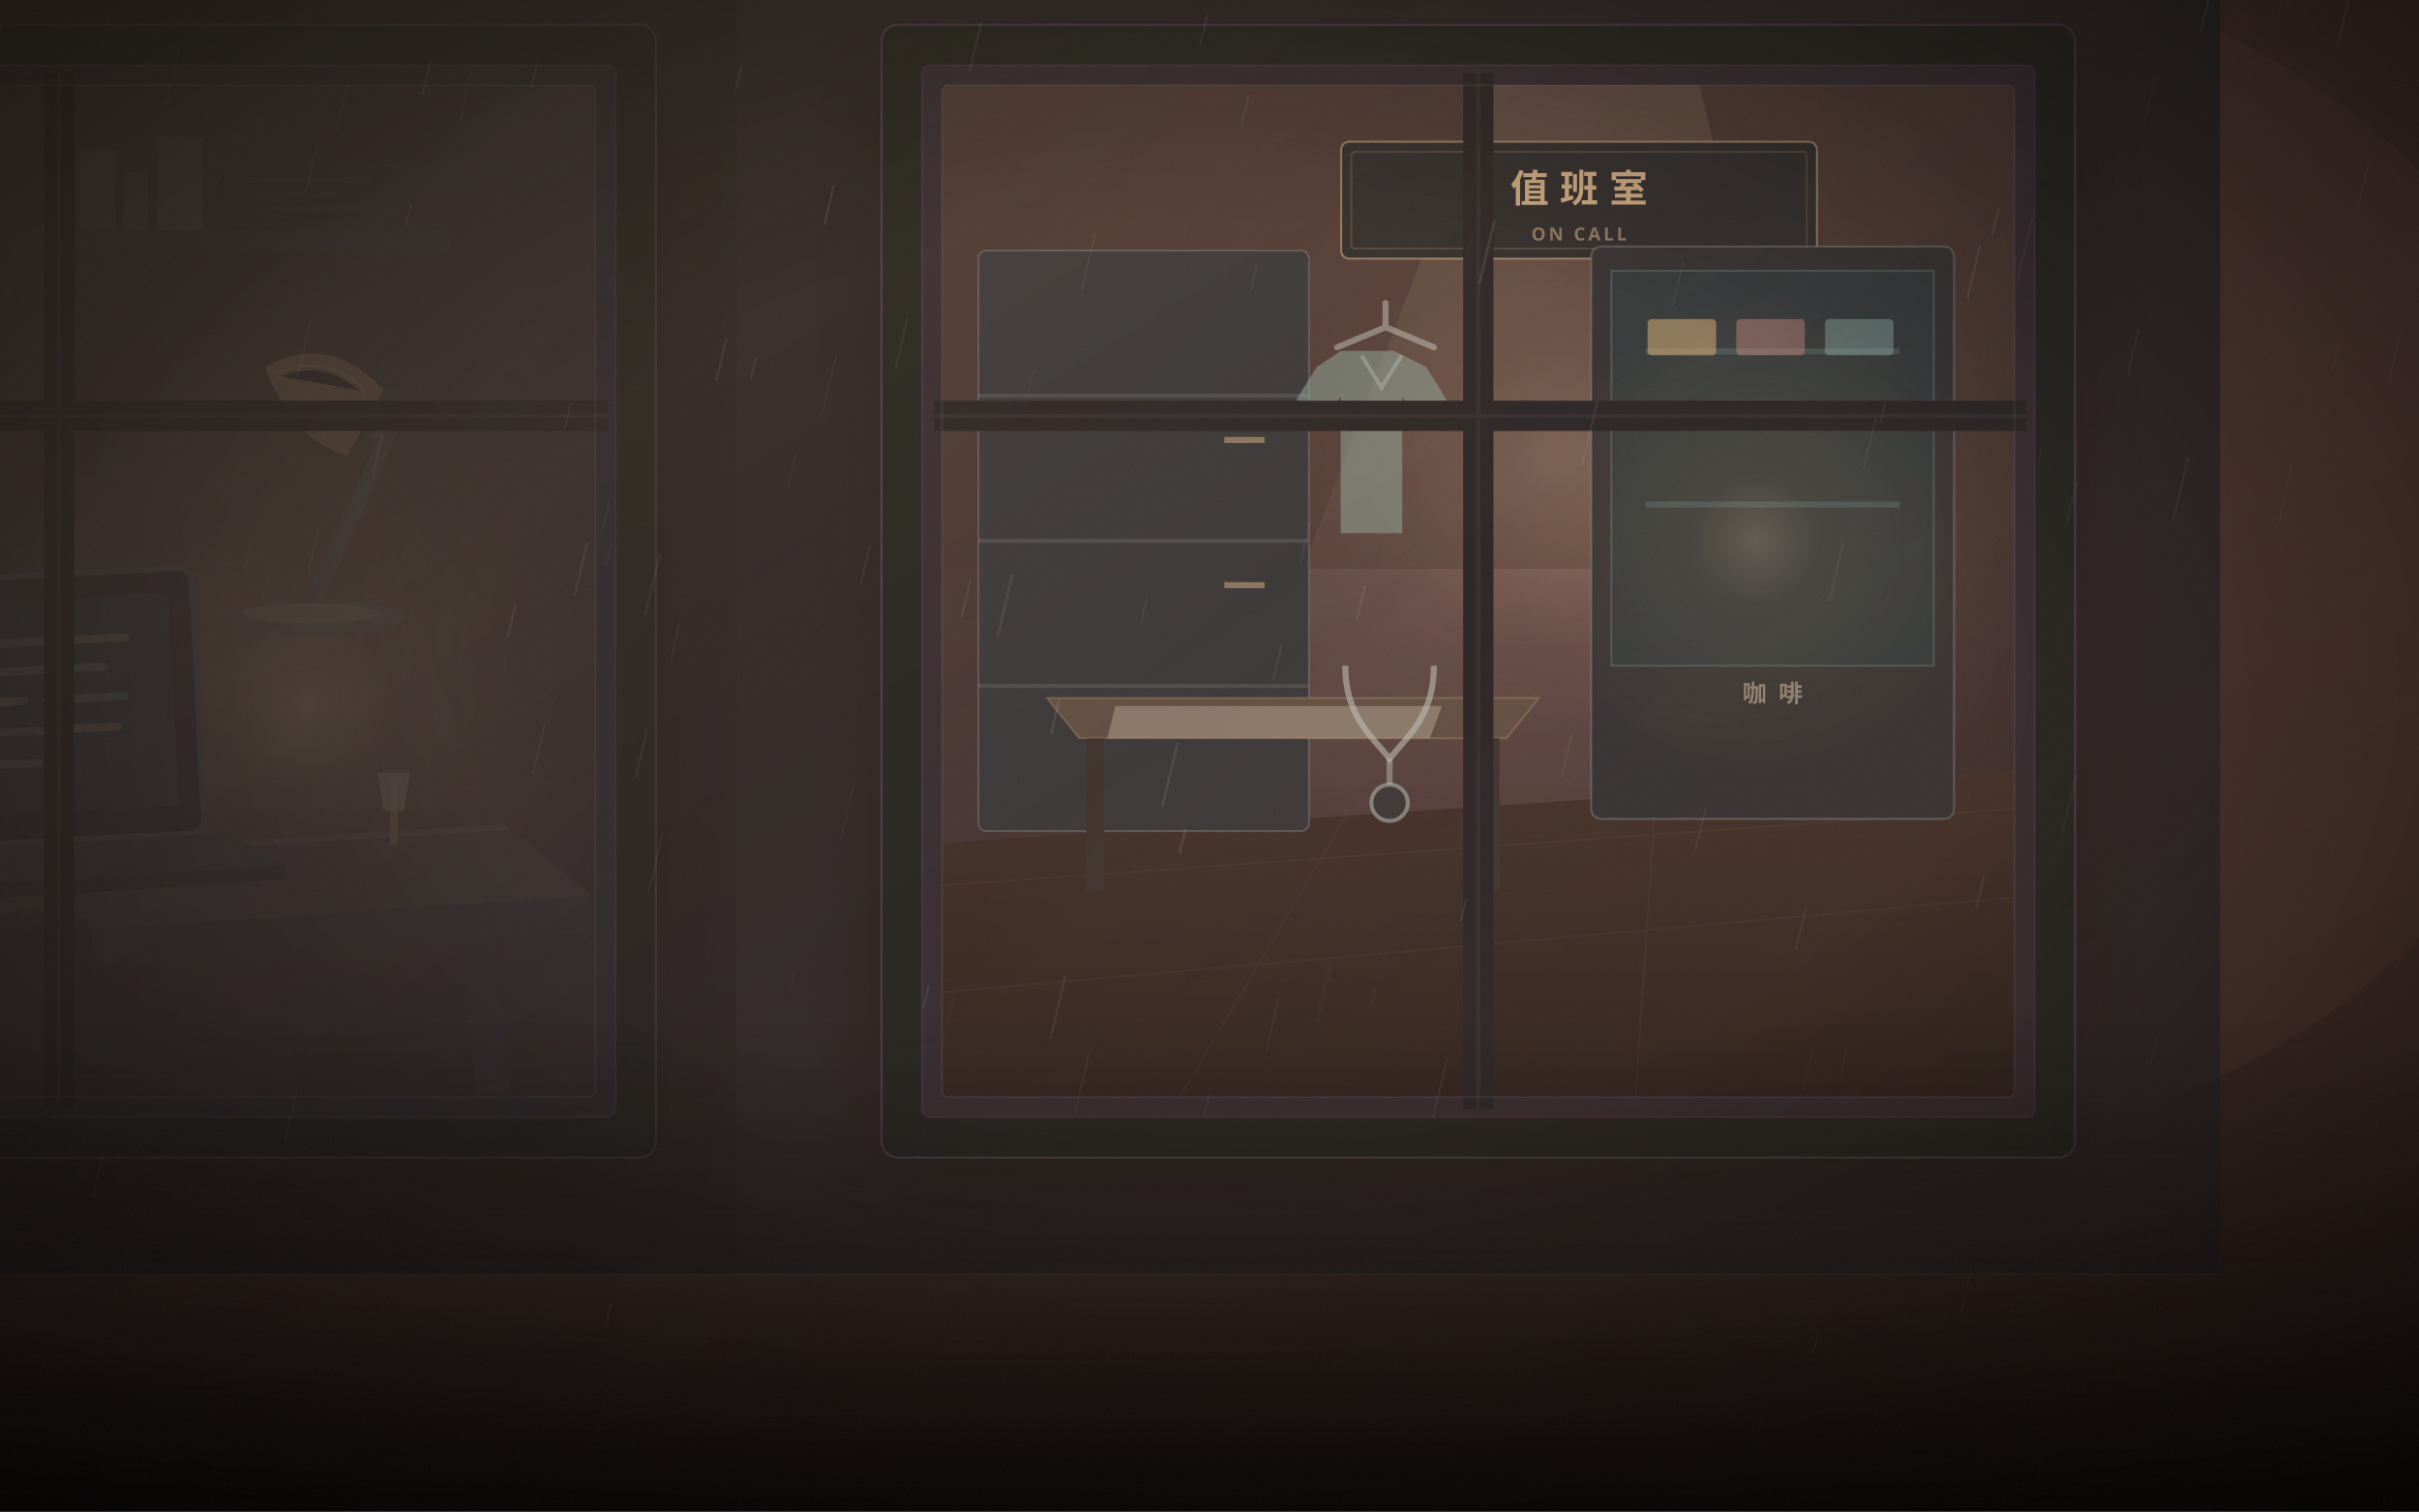
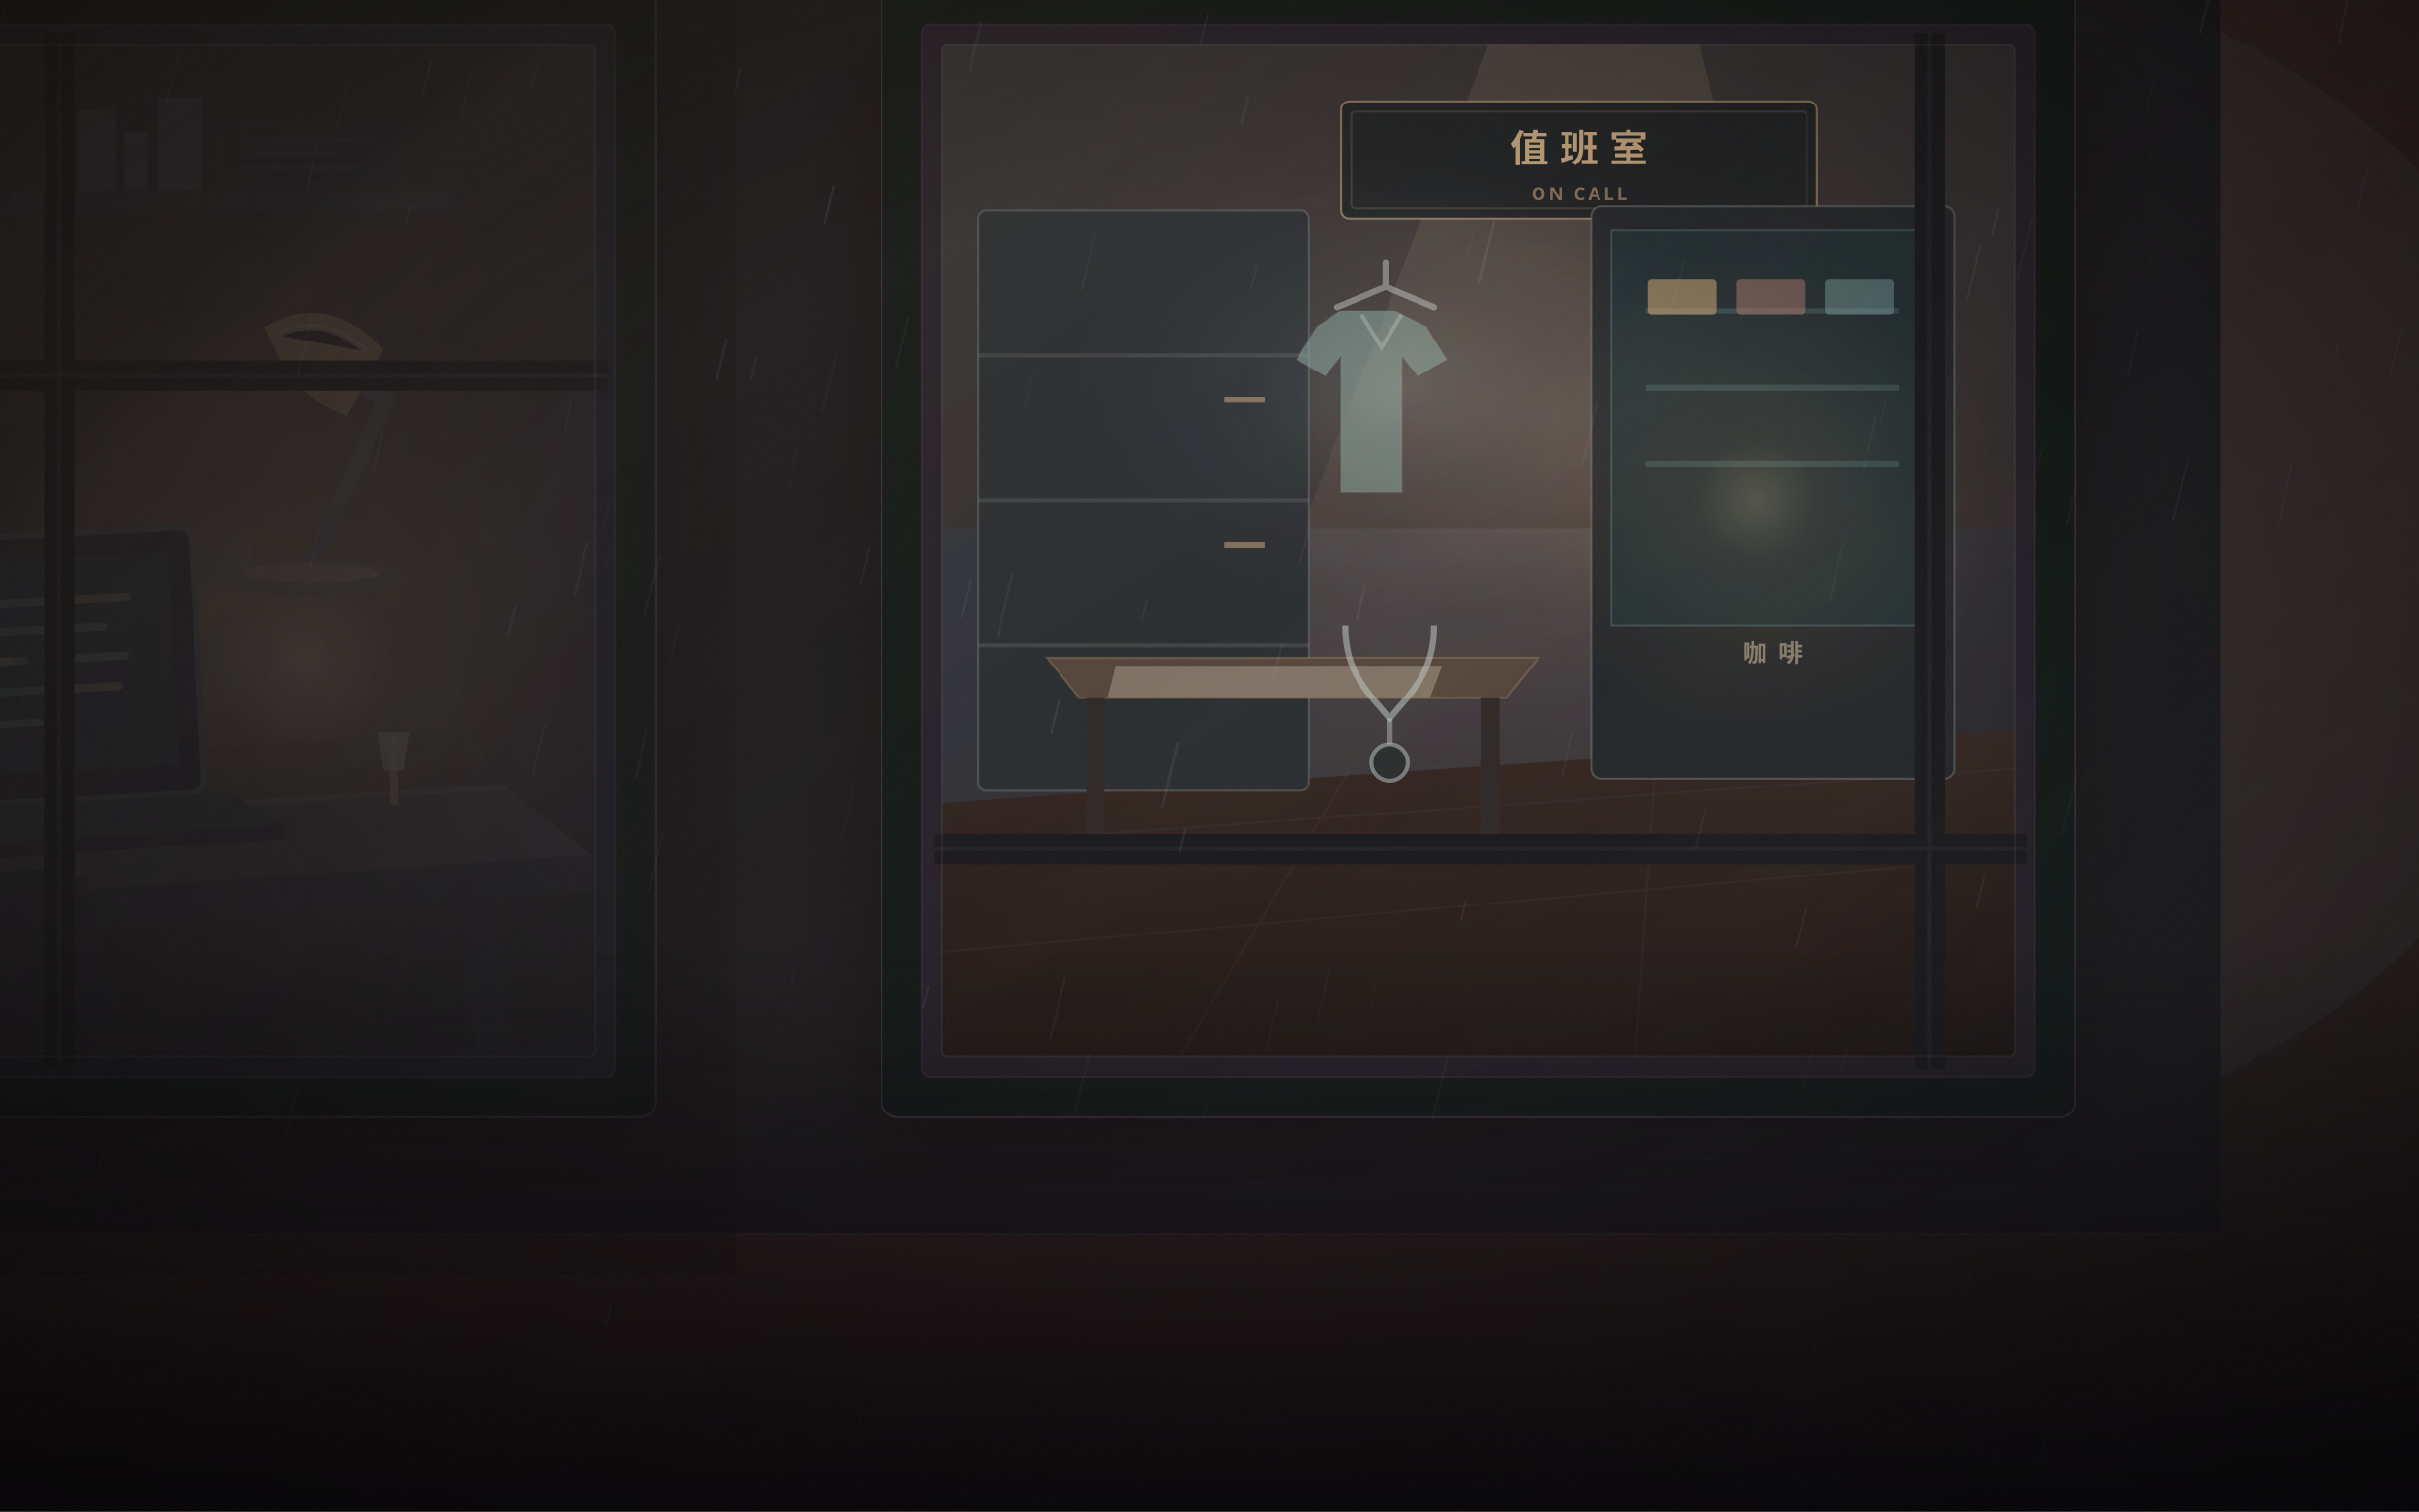
<svg xmlns="http://www.w3.org/2000/svg" viewBox="0 0 1440 900" preserveAspectRatio="xMidYMid slice" role="img" aria-labelledby="title desc">
  <style>
  .rain-drift { animation: rain-drift 11s ease-in-out infinite; }
  .mote { animation-name: mote-rise; animation-duration: 12s; animation-timing-function: ease-in-out; animation-iteration-count: infinite; opacity: 0; }
  .glow-drift { animation: glow-drift 14s ease-in-out infinite; }
  .sway { animation: sway 11s ease-in-out infinite; transform-box: fill-box; transform-origin: 50% 50%; }
  .drift { animation: drift 15s ease-in-out infinite; transform-box: fill-box; transform-origin: 50% 50%; }
  .spin { animation: spin 34s linear infinite; transform-box: fill-box; transform-origin: 50% 100%; }
  .pulse { animation: pulse 2.4s ease-in-out infinite; transform-box: fill-box; transform-origin: 50% 100%; }
  .ring { animation: ring 6.4s ease-out infinite; transform-box: fill-box; transform-origin: 50% 50%; }
  .rise { animation: rise 7s ease-in-out infinite; }
  .flow { animation: flow 7s linear infinite; }
  .blink { animation: blink 1.3s steps(2, start) infinite; }
  .signal-flow { animation: signal-flow 6s linear infinite; }
  @keyframes rain-drift { 0%, 100% { transform: translate(0px, 0px); } 50% { transform: translate(-14px, 24px); } }
  @keyframes mote-rise { 0% { opacity: 0; transform: translate(0px, 0px); } 16% { opacity: .5; } 62% { opacity: .26; } 100% { opacity: 0; transform: translate(-10px, -54px); } }
  @keyframes glow-drift { 0%, 100% { transform: translate(0px, 0px); } 50% { transform: translate(7px, -6px); } }
  @keyframes sway { 0%, 100% { transform: rotate(-1.4deg) translateY(0px); } 50% { transform: rotate(1.4deg) translateY(-4px); } }
  @keyframes drift { 0%, 100% { transform: translate(0px, 0px); } 50% { transform: translate(6px, -8px); } }
  @keyframes spin { to { transform: rotate(360deg); } }
  @keyframes pulse { 0%, 100% { transform: scaleY(.32); } 50% { transform: scaleY(1); } }
-   @keyframes ring { 0% { transform: scale(.5); opacity: .55; } 68% { opacity: .14; } 100% { transform: scale(2.4); opacity: 0; } }
+   @keyframes ring { 0% { transform: scale(.5); opacity: .4; } 68% { opacity: .1; } 100% { transform: scale(2.4); opacity: 0; } }
  @keyframes rise { 0% { opacity: 0; transform: translateY(6px); } 35% { opacity: .55; } 100% { opacity: 0; transform: translateY(-16px); } }
  @keyframes flow { to { stroke-dashoffset: -120; } }
  @keyframes blink { 0%, 49% { opacity: 1; } 50%, 100% { opacity: 0; } }
  @keyframes signal-flow { to { stroke-dashoffset: -96; } }
  @media (prefers-reduced-motion: reduce) { .anim { animation: none !important; } }
</style>
  <defs>
    <linearGradient id="night" x1="0" y1="0" x2="1" y2="1">
      <stop stop-color="#120d0c" />
      <stop offset=".46" stop-color="#2b1c1c" />
      <stop offset="1" stop-color="#160f0e" />
    </linearGradient>
    <linearGradient id="dawn" x1="0" y1="0" x2="0" y2="1">
      <stop stop-color="#e2a276" stop-opacity=".36" />
      <stop offset=".48" stop-color="#8b5e5e" stop-opacity=".15" />
      <stop offset="1" stop-color="#17110f" stop-opacity="0" />
    </linearGradient>
    <linearGradient id="warmWash" x1="0" y1="0" x2="1" y2="1">
-       <stop stop-color="#efb77d" stop-opacity=".2" />
-       <stop offset=".5" stop-color="#dca18c" stop-opacity=".13" />
-       <stop offset="1" stop-color="#c98370" stop-opacity=".18" />
+       <stop stop-color="#dca066" stop-opacity=".11" />
+       <stop offset=".55" stop-color="#887480" stop-opacity=".045" />
+       <stop offset="1" stop-color="#7495af" stop-opacity=".12" />
    </linearGradient>
    <linearGradient id="leftRoom" x1="0" y1="0" x2=".85" y2="1">
      <stop stop-color="#3b2c24" />
      <stop offset=".55" stop-color="#2a211d" />
      <stop offset="1" stop-color="#15100e" />
    </linearGradient>
    <linearGradient id="rightRoom" x1=".2" y1="0" x2=".8" y2="1">
-       <stop stop-color="#3b292c" />
-       <stop offset=".58" stop-color="#2b2025" />
-       <stop offset="1" stop-color="#171114" />
+       <stop stop-color="#273847" />
+       <stop offset=".58" stop-color="#222d38" />
+       <stop offset="1" stop-color="#151821" />
    </linearGradient>
    <linearGradient id="floor" x1="0" y1="0" x2="0" y2="1">
      <stop stop-color="#261c18" />
      <stop offset="1" stop-color="#0e0b0a" />
    </linearGradient>
    <linearGradient id="glass" x1="0" y1="0" x2="1" y2="1">
      <stop stop-color="#d5b497" stop-opacity=".13" />
      <stop offset=".42" stop-color="#62483f" stop-opacity=".05" />
      <stop offset=".48" stop-color="#f4d7b6" stop-opacity=".13" />
      <stop offset="1" stop-color="#211512" stop-opacity=".03" />
    </linearGradient>
    <linearGradient id="spotlight" x1="0" y1="0" x2="0" y2="1">
      <stop stop-color="#ffe0b6" stop-opacity=".27" />
      <stop offset="1" stop-color="#d9a18b" stop-opacity="0" />
    </linearGradient>
+     <linearGradient id="musicSpot" x1="0" y1="0" x2="0" y2="1">
+       <stop stop-color="#c1d7e2" stop-opacity=".3" />
+       <stop offset="1" stop-color="#7697b9" stop-opacity="0" />
+     </linearGradient>
    <linearGradient id="bottomShade" x1="0" y1="0" x2="0" y2="1">
-       <stop stop-color="#100b09" stop-opacity="0" />
-       <stop offset=".56" stop-color="#100b09" stop-opacity=".46" />
-       <stop offset="1" stop-color="#0b0807" stop-opacity=".94" />
+       <stop stop-color="#100b10" stop-opacity="0" />
+       <stop offset=".48" stop-color="#100b10" stop-opacity=".47" />
+       <stop offset="1" stop-color="#0a080d" stop-opacity=".91" />
    </linearGradient>
    <radialGradient id="lampGlow">
      <stop stop-color="#ffe0a8" stop-opacity=".78" />
      <stop offset=".26" stop-color="#f4bd78" stop-opacity=".3" />
      <stop offset="1" stop-color="#e6a053" stop-opacity="0" />
    </radialGradient>
    <radialGradient id="stageGlow">
      <stop stop-color="#ffd8bd" stop-opacity=".48" />
      <stop offset=".35" stop-color="#dda088" stop-opacity=".18" />
      <stop offset="1" stop-color="#aa6e63" stop-opacity="0" />
    </radialGradient>
-     <radialGradient id="vignette" cx=".5" cy=".45" r=".72">
-       <stop offset=".42" stop-color="#000" stop-opacity="0" />
-       <stop offset="1" stop-color="#000" stop-opacity=".66" />
+     <radialGradient id="musicGlow">
+       <stop stop-color="#abd5e9" stop-opacity=".53" />
+       <stop offset=".4" stop-color="#7da7c5" stop-opacity=".24" />
+       <stop offset="1" stop-color="#617c9d" stop-opacity="0" />
+     </radialGradient>
+     <radialGradient id="careerFocus">
+       <stop stop-color="#d5e3df" stop-opacity=".27" />
+       <stop offset=".44" stop-color="#a2c3cb" stop-opacity=".095" />
+       <stop offset="1" stop-color="#8aa4b8" stop-opacity="0" />
+     </radialGradient>
+     <radialGradient id="vignette" cx=".5" cy=".43" r=".73">
+       <stop offset=".39" stop-color="#000" stop-opacity="0" />
+       <stop offset="1" stop-color="#000" stop-opacity=".63" />
    </radialGradient>
    <filter id="blur8" x="-50%" y="-50%" width="200%" height="200%">
      <feGaussianBlur stdDeviation="8" />
    </filter>
    <filter id="blur24" x="-50%" y="-50%" width="200%" height="200%">
      <feGaussianBlur stdDeviation="24" />
    </filter>
    <filter id="shadow" x="-30%" y="-30%" width="160%" height="160%">
      <feDropShadow dx="0" dy="16" stdDeviation="22" flood-color="#000" flood-opacity=".55" />
    </filter>
    <filter id="grain">
      <feTurbulence type="fractalNoise" baseFrequency=".72" numOctaves="3" seed="27" stitchTiles="stitch" />
      <feColorMatrix type="saturate" values="0" />
      <feComponentTransfer>
        <feFuncA type="table" tableValues="0 .075" />
      </feComponentTransfer>
    </filter>
    <clipPath id="leftClip">
      <rect x="102" y="164" width="532" height="502" rx="3" />
    </clipPath>
    <clipPath id="rightClip">
      <rect x="806" y="164" width="532" height="502" rx="3" />
    </clipPath>
  </defs>
  <rect width="1440" height="900" fill="url(#night)" />
-   <ellipse cx="360" cy="340" rx="460" ry="370" fill="#b47b58" opacity=".09" />
-   <ellipse cx="1100" cy="330" rx="440" ry="360" fill="#a86c6c" opacity=".1" />
-   <g transform="translate(0 -60) translate(-406.4 -86.0) scale(1.2)">
+   <ellipse cx="360" cy="340" rx="460" ry="370" fill="#b47b58" opacity=".12" />
+   <ellipse cx="1100" cy="330" rx="440" ry="360" fill="#688eac" opacity=".1" />
+   <g transform="translate(0 -84) translate(-406.4 -86.0) scale(1.2)">
    <path d="M0 112H1440V754H0Z" fill="#080d15" opacity=".9" />
    <path d="M0 112H1440M0 754H1440" stroke="#6d8296" stroke-opacity=".14" />
    <g filter="url(#shadow)">
      <rect x="72" y="134" width="592" height="562" rx="8" fill="#05090f" stroke="#344250" stroke-opacity=".55" />
      <rect x="92" y="154" width="552" height="522" rx="4" fill="#111923" stroke="#637484" stroke-opacity=".18" />
      <rect x="776" y="134" width="592" height="562" rx="8" fill="#05090f" stroke="#454057" stroke-opacity=".58" />
      <rect x="796" y="154" width="552" height="522" rx="4" fill="#171522" stroke="#756887" stroke-opacity=".18" />
    </g>
    <g opacity="0.26">
      <g clip-path="url(#leftClip)">
        <rect x="102" y="164" width="532" height="502" fill="url(#leftRoom)" />
-         <ellipse cx="444" cy="440" rx="250" ry="240" fill="url(#lampGlow)" opacity=".26" />
+         <ellipse cx="444" cy="440" rx="250" ry="240" fill="url(#lampGlow)" opacity=".38" />
        <path d="M102 540L634 498V666H102Z" fill="url(#floor)" />
        <path d="M102 550L634 508M102 603L634 552M210 666L328 520M420 666L448 514" stroke="#80909a" stroke-opacity=".06" />
        <rect x="126" y="192" width="188" height="266" rx="3" fill="#080e16" stroke="#4b5d6b" stroke-opacity=".5" />
        <rect x="132" y="198" width="176" height="254" fill="#0d1a28" />
        <ellipse cx="202" cy="258" rx="142" ry="124" fill="#345574" opacity=".14" />
        <path d="M120 410V332H151V366H178V294H211V350H242V270H270V324H310V462H120Z" fill="#080f19" />
        <path d="M151 350H158V360H151ZM188 318H195V329H188ZM249 294H256V305H249ZM277 346H284V357H277ZM188 374H195V385H188ZM249 338H256V349H249Z" fill="#d5b878" opacity=".48" />
        <rect x="132" y="198" width="176" height="254" fill="url(#glass)" />
        <path d="M220 198V452M132 326H308" stroke="#334652" stroke-width="8" />
        <path d="M220 198V452M132 326H308" stroke="#8295a1" stroke-opacity=".12" stroke-width="2" />
        <rect x="344" y="236" width="218" height="10" rx="2" fill="#29343e" />
        <path d="M360 202H374V236H360ZM378 196H396V236H378ZM400 207H412V236H400ZM417 190H439V236H417Z" fill="#58606a" />
        <rect x="446" y="204" width="92" height="28" rx="2" fill="#1a252f" stroke="#83919a" stroke-opacity=".15" />
        <path d="M458 211H522M458 218H506M458 225H516" stroke="#8b9ba3" stroke-opacity=".22" stroke-width="3" />
        <g class="anim glow-drift">
          <ellipse cx="490" cy="470" rx="176" ry="172" fill="url(#lampGlow)" />
        </g>
        <path d="M493 423L530 340M530 340L500 318" stroke="#5b5e60" stroke-width="8" stroke-linecap="round" />
        <path d="M470 304Q501 286 529 315L511 348Q484 340 470 304Z" fill="#c59b63" />
        <path d="M476 308Q499 297 520 316" stroke="#ffe0a4" stroke-opacity=".65" stroke-width="3" />
        <ellipse cx="493" cy="428" rx="46" ry="9" fill="#6c6558" />
        <ellipse cx="493" cy="426" rx="34" ry="5" fill="#d3b785" opacity=".55" />
        <path d="M481 348L405 523H581L514 348Z" fill="#f2bd78" opacity=".065" />
        <path d="M138 560L590 532L632 566L110 602Z" fill="#463e35" />
        <path d="M110 602L632 566V584L110 622Z" fill="#24252a" />
        <path d="M154 614L150 666M574 586L584 666" stroke="#1a1d23" stroke-width="17" />
        <path d="M138 560L590 532" stroke="#b49670" stroke-opacity=".35" stroke-width="3" />
        <rect x="247" y="408" width="190" height="132" rx="7" fill="#080d12" stroke="#4c5b64" stroke-width="3" transform="rotate(-3 342 474)" />
        <rect x="259" y="420" width="166" height="106" rx="2" fill="#102633" transform="rotate(-3 342 474)" />
        <g transform="rotate(-3 342 474)" stroke-linecap="round">
          <path d="M276 441H323M334 441H368M276 455H305M315 455H391M290 470H351M362 470H401M290 485H325M335 485H377M276 501H312M325 501H357" stroke="#75b6b6" stroke-opacity=".65" stroke-width="4" />
          <path d="M374 441H403M320 470H344M367 485H397" stroke="#d1aa72" stroke-opacity=".7" stroke-width="4" />
        </g>
        <path d="M222 548L452 535L480 551L206 568Z" fill="#293138" />
        <path d="M206 568L480 551V558L208 576Z" fill="#12181d" />
        <rect x="158" y="526" width="66" height="12" rx="2" fill="#5f5142" transform="rotate(-3 191 532)" />
        <rect x="164" y="511" width="58" height="13" rx="2" fill="#344b56" transform="rotate(-3 193 518)" />
        <path d="M534 506V541" stroke="#b28a55" stroke-width="4" />
        <path d="M526 505H542L539 524H529Z" fill="#d2c2a1" opacity=".75" />
        <path d="M322 582Q350 566 382 578L398 650H306Z" fill="#11171e" opacity=".88" />
      </g>
    </g>
    <g opacity="1.12">
      <g clip-path="url(#rightClip)">
        <rect x="806" y="164" width="532" height="502" fill="url(#rightRoom)" />
        <rect x="806" y="164" width="532" height="502" fill="#1b1a20" opacity="0.34" />
        <g class="anim glow-drift">
-           <ellipse cx="1110" cy="348" rx="290" ry="268" fill="url(#stageGlow)" opacity="0.78" />
+           <ellipse cx="1110" cy="348" rx="290" ry="268" fill="url(#stageGlow)" opacity="0.46" />
        </g>
        <path d="M1080 156H1180L1300 666H884Z" fill="url(#spotlight)" opacity=".7" />
        <path d="M806 540L1338 504V666H806Z" fill="url(#floor)" />
        <path fill="none" d="M806 561L1338 523M806 614L1338 567M924 666L1008 524M1150 666L1160 516" stroke="#a392b1" stroke-opacity=".055" />
        <rect x="806" y="164" width="532" height="240" fill="#2a211a" opacity=".36" />
        <g transform="translate(1004 192)">
          <rect width="236" height="58" rx="4" fill="#0d161c" stroke="#e0bc8d" stroke-opacity=".55" />
          <rect x="5" y="5" width="226" height="48" rx="2" fill="none" stroke="#e0bc8d" stroke-opacity=".18" />
          <text x="118" y="30" font-family="'PingFang SC','Hiragino Sans GB','Microsoft YaHei',sans-serif" font-size="19" font-weight="600" fill="#e0bc8d" fill-opacity="0.92" text-anchor="middle" letter-spacing="0.6">值 班 室</text>
          <text x="118" y="49" font-family="'PingFang SC','Hiragino Sans GB','Microsoft YaHei',sans-serif" font-size="9" font-weight="600" fill="#e0bc8d" fill-opacity="0.55" text-anchor="middle" letter-spacing="1.4">ON CALL</text>
        </g>
        <g transform="translate(824 246)">
          <rect width="164" height="288" rx="4" fill="#18232a" stroke="#79888d" stroke-opacity=".4" />
          <path fill="none" d="M0 72H164M0 144H164M0 216H164" stroke="#9babad" stroke-opacity=".18" stroke-width="2" />
          <path fill="none" d="M122 94H142M122 166H142M122 238H142" stroke="#e0bc8d" stroke-opacity=".5" stroke-width="3" />
        </g>
        <g transform="translate(986 286)">
          <path fill="none" d="M40 -2V-14M16 8L40 -2L64 8" stroke="#c9d5d3" stroke-opacity=".5" stroke-width="3" stroke-linecap="round" />
          <path d="M18 10H44L60 18L70 34L56 42L48 32V100H18V32L10 42L-4 34L6 18Z" fill="#7fa9a2" opacity=".55" stroke="#c2d4cf" stroke-opacity=".28" />
          <path fill="none" d="M28 12L38 28L48 12" stroke="#dce7e4" stroke-opacity=".3" stroke-width="2" />
        </g>
        <g transform="translate(1128 244)">
          <rect width="180" height="284" rx="5" fill="#121c22" stroke="#7d8a8c" stroke-opacity=".45" />
          <rect x="10" y="12" width="160" height="196" fill="#10252c" stroke="#8fd0d6" stroke-opacity=".22" />
          <path fill="none" d="M27 52H153M27 90H153M27 128H153" stroke="#8fd0d6" stroke-opacity=".18" stroke-width="3" />
          <rect x="28" y="36" width="34" height="18" rx="2" fill="#d9b178" opacity=".55" />
          <rect x="72" y="36" width="34" height="18" rx="2" fill="#c98a80" opacity=".45" />
          <rect x="116" y="36" width="34" height="18" rx="2" fill="#8fc8c8" opacity=".4" />
          <text x="90" y="226" font-family="'PingFang SC','Hiragino Sans GB','Microsoft YaHei',sans-serif" font-size="12" font-weight="600" fill="#d9c9ad" fill-opacity="0.55" text-anchor="middle" letter-spacing="1.6">咖 啡</text>
        </g>
        <g transform="translate(858 468)">
          <path d="M0 0H244L228 20H16Z" fill="#4a4037" stroke="#b59773" stroke-opacity=".32" />
          <path fill="none" d="M24 20V96M220 20V96" stroke="#1e1e1f" stroke-width="9" />
          <path d="M34 4H196L190 20H30Z" fill="#d9d1c0" opacity=".35" />
        </g>
        <g transform="translate(1004 452)">
          <path fill="none" d="M2 0C2 24 14 34 24 46C34 34 46 24 46 0" stroke="#c3d3d1" stroke-opacity=".55" stroke-width="3" />
          <path fill="none" d="M24 46V60" stroke="#c3d3d1" stroke-opacity=".45" stroke-width="3" />
          <circle cx="24" cy="68" r="9" fill="#1b2327" stroke="#a9b9b9" stroke-opacity=".6" stroke-width="2" />
        </g>
        <g class="anim glow-drift">
          <ellipse cx="1210" cy="390" rx="120" ry="120" fill="url(#lampGlow)" opacity=".3" />
        </g>
        <rect x="806" y="164" width="532" height="502" fill="url(#glass)" opacity=".12" />
      </g>
+       <ellipse data-career-focus="doctor" cx="1034" cy="334" rx="164" ry="110" clip-path="url(#rightClip)" fill="url(#careerFocus)" opacity=".65" style="mix-blend-mode:screen" />
    </g>
    <rect x="102" y="164" width="532" height="502" fill="url(#glass)" opacity=".32" />
-     <path d="M368 158V672M98 328H640M1072 158V672M802 328H1344" stroke="#080d14" stroke-width="15" />
-     <path d="M368 158V672M98 328H640M1072 158V672M802 328H1344" stroke="#607080" stroke-opacity=".12" stroke-width="2" />
+     <path d="M368 158V672M98 328H640M1296 158V672M802 563H1344" stroke="#080d14" stroke-width="15" />
+     <path d="M368 158V672M98 328H640M1296 158V672M802 563H1344" stroke="#607080" stroke-opacity=".12" stroke-width="2" />
    <rect x="102" y="164" width="532" height="502" rx="3" fill="none" stroke="#9aabba" stroke-opacity=".12" />
    <rect x="806" y="164" width="532" height="502" rx="3" fill="none" stroke="#aa9bb8" stroke-opacity=".12" />
  </g>
-   <g class="anim rain-drift" stroke="#c5d8e5" stroke-linecap="round" opacity="0.16">
+   <g class="anim rain-drift" stroke="#c5d8e5" stroke-linecap="round" opacity="0.115">
    <line x1="-29.7" y1="505.6" x2="-34.8" y2="526.9" stroke-width="1.0" opacity="0.45" />
    <line x1="1392.6" y1="201.8" x2="1387.9" y2="221.0" stroke-width="0.9" opacity="0.35" />
    <line x1="523.1" y1="-63.8" x2="517.8" y2="-41.6" stroke-width="1.5" opacity="0.49" />
    <line x1="441.0" y1="40.7" x2="437.2" y2="56.5" stroke-width="1.0" opacity="0.72" />
    <line x1="394.5" y1="496.3" x2="386.0" y2="531.6" stroke-width="0.7" opacity="0.75" />
    <line x1="324.2" y1="431.7" x2="317.4" y2="460.1" stroke-width="0.8" opacity="0.81" />
    <line x1="872.7" y1="535.7" x2="869.7" y2="548.1" stroke-width="0.9" opacity="0.77" />
    <line x1="1315.2" y1="-2.3" x2="1310.0" y2="19.6" stroke-width="1.4" opacity="0.76" />
    <line x1="1015.3" y1="481.2" x2="1009.4" y2="505.5" stroke-width="0.9" opacity="0.58" />
    <line x1="1471.5" y1="-31.5" x2="1463.2" y2="3.3" stroke-width="1.0" opacity="0.71" />
    <line x1="1054.8" y1="880.7" x2="1049.5" y2="902.4" stroke-width="1.0" opacity="0.66" />
    <line x1="743.3" y1="56.8" x2="739.3" y2="73.5" stroke-width="1.1" opacity="0.61" />
    <line x1="634.0" y1="581.9" x2="625.3" y2="618.2" stroke-width="1.2" opacity="0.62" />
    <line x1="496.3" y1="110.8" x2="490.9" y2="133.4" stroke-width="1.2" opacity="0.84" />
    <line x1="779.8" y1="311.6" x2="774.1" y2="335.1" stroke-width="1.3" opacity="0.40" />
    <line x1="812.5" y1="349.0" x2="807.7" y2="368.8" stroke-width="1.2" opacity="0.72" />
    <line x1="517.7" y1="325.7" x2="512.4" y2="347.7" stroke-width="1.2" opacity="0.49" />
    <line x1="1526.4" y1="858.3" x2="1520.0" y2="884.7" stroke-width="1.6" opacity="0.84" />
    <line x1="432.2" y1="202.3" x2="426.6" y2="225.7" stroke-width="1.5" opacity="0.82" />
    <line x1="1282.7" y1="46.3" x2="1275.5" y2="76.5" stroke-width="0.9" opacity="0.34" />
    <line x1="761.2" y1="594.5" x2="753.8" y2="625.6" stroke-width="1.4" opacity="0.30" />
    <line x1="648.1" y1="628.2" x2="639.7" y2="663.1" stroke-width="1.0" opacity="0.50" />
    <line x1="1209.8" y1="130.2" x2="1200.9" y2="167.5" stroke-width="0.6" opacity="0.77" />
    <line x1="1116.7" y1="248.8" x2="1109.3" y2="279.7" stroke-width="0.9" opacity="0.54" />
    <line x1="682.5" y1="357.0" x2="679.6" y2="369.3" stroke-width="0.8" opacity="0.67" />
    <line x1="227.6" y1="259.1" x2="222.0" y2="282.5" stroke-width="1.5" opacity="0.57" />
    <line x1="1450.0" y1="564.0" x2="1447.2" y2="575.7" stroke-width="1.0" opacity="0.47" />
    <line x1="701.0" y1="442.4" x2="692.0" y2="480.0" stroke-width="1.5" opacity="0.74" />
    <line x1="1425.4" y1="769.7" x2="1422.9" y2="780.2" stroke-width="0.6" opacity="0.56" />
    <line x1="27.3" y1="805.5" x2="23.2" y2="822.5" stroke-width="1.4" opacity="0.32" />
    <line x1="795.0" y1="935.5" x2="789.9" y2="956.8" stroke-width="1.0" opacity="0.60" />
    <line x1="1514.8" y1="364.9" x2="1508.5" y2="391.3" stroke-width="1.4" opacity="0.64" />
    <line x1="1049.1" y1="842.8" x2="1043.3" y2="867.1" stroke-width="1.1" opacity="0.70" />
    <line x1="508.5" y1="466.7" x2="500.5" y2="500.0" stroke-width="1.2" opacity="0.25" />
    <line x1="815.7" y1="895.5" x2="810.0" y2="919.2" stroke-width="1.0" opacity="0.80" />
    <line x1="1318.1" y1="809.2" x2="1311.3" y2="837.3" stroke-width="0.7" opacity="0.39" />
    <line x1="652.0" y1="139.1" x2="643.9" y2="172.6" stroke-width="0.8" opacity="0.59" />
    <line x1="1236.3" y1="286.9" x2="1230.2" y2="312.1" stroke-width="1.4" opacity="0.36" />
    <line x1="1099.6" y1="623.7" x2="1095.8" y2="639.6" stroke-width="0.7" opacity="0.47" />
    <line x1="719.8" y1="651.9" x2="716.8" y2="664.2" stroke-width="1.5" opacity="0.37" />
    <line x1="909.9" y1="946.3" x2="903.1" y2="974.6" stroke-width="1.4" opacity="0.84" />
    <line x1="1236.0" y1="461.3" x2="1227.6" y2="496.2" stroke-width="1.4" opacity="0.32" />
    <line x1="861.3" y1="630.7" x2="853.0" y2="665.3" stroke-width="1.3" opacity="0.51" />
    <line x1="472.9" y1="579.0" x2="469.9" y2="591.1" stroke-width="0.6" opacity="0.54" />
    <line x1="1409.6" y1="98.6" x2="1403.8" y2="122.9" stroke-width="1.4" opacity="0.37" />
    <line x1="284.3" y1="-60.5" x2="279.1" y2="-38.8" stroke-width="1.0" opacity="0.69" />
    <line x1="561.0" y1="-57.1" x2="554.0" y2="-27.8" stroke-width="1.4" opacity="0.30" />
    <line x1="1081.9" y1="794.9" x2="1079.3" y2="806.1" stroke-width="1.1" opacity="0.78" />
    <line x1="1219.0" y1="852.4" x2="1212.4" y2="879.9" stroke-width="1.4" opacity="0.76" />
    <line x1="1079.2" y1="964.2" x2="1075.8" y2="978.4" stroke-width="0.6" opacity="0.62" />
    <line x1="-4.9" y1="-64.4" x2="-13.3" y2="-29.7" stroke-width="1.2" opacity="0.60" />
    <line x1="404.5" y1="371.5" x2="399.6" y2="392.0" stroke-width="1.1" opacity="0.58" />
    <line x1="189.7" y1="315.1" x2="183.6" y2="340.6" stroke-width="0.8" opacity="0.61" />
    <line x1="1527.6" y1="745.9" x2="1520.0" y2="777.4" stroke-width="0.8" opacity="0.52" />
    <line x1="1075.0" y1="540.4" x2="1069.0" y2="565.1" stroke-width="0.9" opacity="0.65" />
    <line x1="1013.6" y1="963.4" x2="1010.1" y2="978.0" stroke-width="1.0" opacity="0.60" />
    <line x1="339.9" y1="240.0" x2="336.3" y2="255.0" stroke-width="1.1" opacity="0.58" />
    <line x1="176.9" y1="649.0" x2="169.4" y2="680.0" stroke-width="0.8" opacity="0.70" />
    <line x1="540.3" y1="189.4" x2="533.4" y2="218.3" stroke-width="1.5" opacity="0.40" />
    <line x1="1131.0" y1="908.0" x2="1127.6" y2="921.9" stroke-width="1.4" opacity="0.50" />
    <line x1="1215.7" y1="265.7" x2="1212.8" y2="277.9" stroke-width="0.7" opacity="0.54" />
    <line x1="206.9" y1="49.5" x2="200.4" y2="76.5" stroke-width="1.5" opacity="0.31" />
    <line x1="889.5" y1="131.8" x2="880.7" y2="168.5" stroke-width="1.5" opacity="0.79" />
    <line x1="1499.9" y1="841.2" x2="1495.1" y2="861.4" stroke-width="0.7" opacity="0.35" />
    <line x1="1464.8" y1="-52.7" x2="1455.9" y2="-16.0" stroke-width="1.1" opacity="0.63" />
    <line x1="392.5" y1="331.1" x2="384.1" y2="365.8" stroke-width="1.6" opacity="0.61" />
    <line x1="1512.5" y1="985.8" x2="1505.9" y2="1012.9" stroke-width="0.7" opacity="0.75" />
    <line x1="705.5" y1="494.2" x2="702.3" y2="507.4" stroke-width="1.6" opacity="0.76" />
    <line x1="185.5" y1="189.1" x2="177.3" y2="223.6" stroke-width="1.3" opacity="0.50" />
    <line x1="763.0" y1="383.9" x2="758.0" y2="404.7" stroke-width="1.3" opacity="0.48" />
    <line x1="1472.2" y1="835.1" x2="1464.1" y2="868.9" stroke-width="1.0" opacity="0.61" />
    <line x1="64.6" y1="10.1" x2="60.3" y2="28.0" stroke-width="1.2" opacity="0.28" />
    <line x1="577.5" y1="346.0" x2="572.4" y2="367.3" stroke-width="1.0" opacity="0.68" />
    <line x1="1189.7" y1="124.4" x2="1186.1" y2="139.8" stroke-width="1.3" opacity="0.71" />
    <line x1="1122.3" y1="239.7" x2="1119.5" y2="251.4" stroke-width="1.2" opacity="0.42" />
    <line x1="106.7" y1="30.2" x2="99.0" y2="62.3" stroke-width="1.3" opacity="0.39" />
    <line x1="1173.4" y1="756.0" x2="1167.3" y2="781.3" stroke-width="1.0" opacity="0.60" />
    <line x1="149.2" y1="324.4" x2="145.7" y2="338.8" stroke-width="1.0" opacity="0.45" />
    <line x1="189.6" y1="83.2" x2="182.0" y2="115.1" stroke-width="0.8" opacity="0.71" />
    <line x1="1528.3" y1="779.3" x2="1521.3" y2="808.6" stroke-width="1.1" opacity="0.74" />
    <line x1="618.6" y1="909.3" x2="610.9" y2="941.5" stroke-width="0.8" opacity="0.55" />
    <line x1="855.8" y1="-57.4" x2="853.1" y2="-46.3" stroke-width="1.1" opacity="0.44" />
    <line x1="363.7" y1="776.7" x2="360.9" y2="788.6" stroke-width="1.5" opacity="0.82" />
    <line x1="738.3" y1="889.7" x2="733.7" y2="908.9" stroke-width="1.1" opacity="0.21" />
    <line x1="541.4" y1="882.8" x2="536.7" y2="902.4" stroke-width="0.6" opacity="0.24" />
    <line x1="61.1" y1="688.1" x2="55.3" y2="712.3" stroke-width="1.4" opacity="0.59" />
    <line x1="580.6" y1="927.1" x2="574.5" y2="952.5" stroke-width="1.2" opacity="0.62" />
    <line x1="39.8" y1="36.6" x2="32.1" y2="68.8" stroke-width="0.8" opacity="0.34" />
    <line x1="838.4" y1="938.0" x2="833.7" y2="957.6" stroke-width="1.1" opacity="0.82" />
    <line x1="450.0" y1="213.1" x2="447.0" y2="225.4" stroke-width="1.1" opacity="0.58" />
    <line x1="602.6" y1="342.2" x2="594.0" y2="378.2" stroke-width="1.4" opacity="0.61" />
    <line x1="950.8" y1="239.2" x2="941.8" y2="277.0" stroke-width="1.4" opacity="0.50" />
    <line x1="1455.6" y1="173.2" x2="1449.1" y2="200.1" stroke-width="1.1" opacity="0.69" />
    <line x1="282.0" y1="37.2" x2="273.1" y2="74.3" stroke-width="0.7" opacity="0.63" />
    <line x1="78.0" y1="739.8" x2="74.5" y2="754.4" stroke-width="1.4" opacity="0.32" />
    <line x1="1002.0" y1="155.9" x2="995.8" y2="181.6" stroke-width="0.7" opacity="0.58" />
    <line x1="497.6" y1="212.8" x2="489.8" y2="245.2" stroke-width="0.8" opacity="0.42" />
    <line x1="1178.7" y1="146.3" x2="1171.2" y2="177.4" stroke-width="1.3" opacity="0.70" />
    <line x1="748.1" y1="158.2" x2="744.8" y2="172.1" stroke-width="1.0" opacity="0.48" />
    <line x1="1501.8" y1="153.5" x2="1492.8" y2="191.1" stroke-width="0.8" opacity="0.60" />
    <line x1="981.6" y1="-58.1" x2="978.8" y2="-46.1" stroke-width="0.9" opacity="0.61" />
    <line x1="718.9" y1="8.1" x2="714.4" y2="26.9" stroke-width="0.9" opacity="0.77" />
    <line x1="552.7" y1="587.4" x2="549.8" y2="599.5" stroke-width="1.4" opacity="0.64" />
    <line x1="725.8" y1="-62.2" x2="720.1" y2="-38.5" stroke-width="1.0" opacity="0.49" />
    <line x1="1411.6" y1="-70.9" x2="1403.5" y2="-37.3" stroke-width="1.4" opacity="0.82" />
    <line x1="568.8" y1="589.3" x2="560.5" y2="624.1" stroke-width="0.6" opacity="0.24" />
    <line x1="819.0" y1="587.4" x2="816.2" y2="599.0" stroke-width="1.0" opacity="0.23" />
    <line x1="1348.8" y1="881.0" x2="1344.1" y2="900.6" stroke-width="0.8" opacity="0.41" />
    <line x1="1495.8" y1="817.2" x2="1488.6" y2="847.4" stroke-width="1.6" opacity="0.49" />
    <line x1="1272.8" y1="197.0" x2="1266.6" y2="223.1" stroke-width="1.1" opacity="0.51" />
    <line x1="887.5" y1="875.9" x2="881.7" y2="900.0" stroke-width="0.9" opacity="0.43" />
    <line x1="1181.0" y1="522.0" x2="1176.6" y2="540.0" stroke-width="1.4" opacity="0.52" />
    <line x1="349.6" y1="323.2" x2="342.1" y2="354.4" stroke-width="1.4" opacity="0.74" />
    <line x1="1284.2" y1="616.9" x2="1280.2" y2="633.6" stroke-width="0.7" opacity="0.41" />
    <line x1="876.8" y1="139.2" x2="873.6" y2="152.5" stroke-width="0.9" opacity="0.32" />
    <line x1="615.2" y1="220.4" x2="609.6" y2="243.7" stroke-width="0.9" opacity="0.26" />
    <line x1="258.9" y1="932.3" x2="253.3" y2="955.8" stroke-width="0.6" opacity="0.21" />
    <line x1="935.7" y1="437.2" x2="929.7" y2="462.4" stroke-width="1.2" opacity="0.44" />
    <line x1="1097.4" y1="322.9" x2="1089.0" y2="358.0" stroke-width="1.4" opacity="0.39" />
    <line x1="792.3" y1="573.1" x2="783.9" y2="608.1" stroke-width="1.3" opacity="0.24" />
    <line x1="319.8" y1="37.8" x2="316.4" y2="51.7" stroke-width="1.3" opacity="0.63" />
    <line x1="3.1" y1="4.0" x2="-5.8" y2="40.7" stroke-width="1.1" opacity="0.46" />
    <line x1="1361.0" y1="-9.6" x2="1356.2" y2="10.4" stroke-width="0.7" opacity="0.34" />
    <line x1="306.8" y1="360.8" x2="302.5" y2="378.6" stroke-width="1.4" opacity="0.64" />
    <line x1="363.2" y1="326.3" x2="360.8" y2="336.3" stroke-width="1.5" opacity="0.29" />
    <line x1="1302.6" y1="272.5" x2="1293.7" y2="309.8" stroke-width="0.8" opacity="0.78" />
    <line x1="385.1" y1="435.2" x2="378.5" y2="462.7" stroke-width="1.5" opacity="0.63" />
    <line x1="136.2" y1="951.5" x2="131.0" y2="973.3" stroke-width="1.0" opacity="0.20" />
    <line x1="1428.9" y1="198.5" x2="1422.2" y2="226.4" stroke-width="0.8" opacity="0.62" />
    <line x1="-5.1" y1="581.2" x2="-10.6" y2="604.2" stroke-width="0.9" opacity="0.54" />
    <line x1="244.6" y1="121.9" x2="241.4" y2="134.9" stroke-width="0.9" opacity="0.83" />
    <line x1="916.2" y1="-82.6" x2="909.7" y2="-55.6" stroke-width="0.8" opacity="0.29" />
    <line x1="1462.2" y1="139.1" x2="1453.7" y2="174.4" stroke-width="1.5" opacity="0.60" />
    <line x1="256.4" y1="36.1" x2="251.7" y2="55.6" stroke-width="1.4" opacity="0.72" />
    <line x1="1327.5" y1="973.5" x2="1323.3" y2="990.9" stroke-width="1.4" opacity="0.54" />
    <line x1="1079.4" y1="623.2" x2="1073.1" y2="649.6" stroke-width="0.9" opacity="0.26" />
    <line x1="1412.8" y1="977.7" x2="1409.7" y2="990.5" stroke-width="1.2" opacity="0.63" />
    <line x1="662.5" y1="794.9" x2="658.5" y2="811.8" stroke-width="1.1" opacity="0.21" />
    <line x1="363.2" y1="297.0" x2="358.4" y2="316.9" stroke-width="1.1" opacity="0.45" />
    <line x1="513.7" y1="840.0" x2="511.2" y2="850.2" stroke-width="1.2" opacity="0.73" />
    <line x1="734.3" y1="-52.1" x2="729.4" y2="-31.8" stroke-width="1.0" opacity="0.78" />
    <line x1="1398.1" y1="-0.5" x2="1391.9" y2="25.2" stroke-width="1.3" opacity="0.76" />
    <line x1="584.1" y1="13.4" x2="577.3" y2="41.8" stroke-width="1.5" opacity="0.60" />
    <line x1="1364.4" y1="277.4" x2="1356.0" y2="312.5" stroke-width="0.7" opacity="0.52" />
    <line x1="362.8" y1="822.4" x2="354.6" y2="856.3" stroke-width="0.7" opacity="0.56" />
    <line x1="1247.5" y1="-86.2" x2="1244.1" y2="-72.1" stroke-width="1.6" opacity="0.32" />
    <line x1="630.4" y1="417.0" x2="625.7" y2="436.8" stroke-width="1.2" opacity="0.84" />
    <line x1="474.2" y1="269.5" x2="469.4" y2="289.5" stroke-width="0.8" opacity="0.29" />
    <line x1="190.1" y1="824.6" x2="185.0" y2="845.8" stroke-width="0.8" opacity="0.36" />
    <line x1="309.0" y1="859.8" x2="304.6" y2="877.9" stroke-width="1.4" opacity="0.58" />
  </g>
-   <g fill="#efd6ad" opacity=".55">
+   <g fill="#efd6ad" opacity=".37">
    <circle class="anim mote" cx="130.6" cy="160.2" r="0.9" style="animation-duration:19.8s;animation-delay:-9.9s" />
    <circle class="anim mote" cx="550.7" cy="524.0" r="1.4" style="animation-duration:14.9s;animation-delay:-0.2s" />
    <circle class="anim mote" cx="594.5" cy="444.3" r="1.9" style="animation-duration:12.0s;animation-delay:-3.1s" />
    <circle class="anim mote" cx="497.8" cy="554.2" r="1.5" style="animation-duration:14.5s;animation-delay:-1.1s" />
    <circle class="anim mote" cx="680.6" cy="534.0" r="2.3" style="animation-duration:17.8s;animation-delay:-11.0s" />
    <circle class="anim mote" cx="298.3" cy="412.2" r="2.2" style="animation-duration:14.4s;animation-delay:-11.1s" />
    <circle class="anim mote" cx="754.9" cy="362.5" r="0.7" style="animation-duration:19.1s;animation-delay:-17.2s" />
    <circle class="anim mote" cx="156.3" cy="404.1" r="0.9" style="animation-duration:15.1s;animation-delay:-4.3s" />
    <circle class="anim mote" cx="211.9" cy="552.3" r="0.8" style="animation-duration:19.6s;animation-delay:-14.6s" />
    <circle class="anim mote" cx="641.9" cy="377.8" r="2.3" style="animation-duration:16.7s;animation-delay:-10.4s" />
    <circle class="anim mote" cx="1022.3" cy="210.9" r="1.6" style="animation-duration:17.9s;animation-delay:-16.4s" />
    <circle class="anim mote" cx="315.2" cy="441.4" r="2.0" style="animation-duration:15.2s;animation-delay:-10.6s" />
    <circle class="anim mote" cx="346.9" cy="483.6" r="1.5" style="animation-duration:15.1s;animation-delay:-2.8s" />
    <circle class="anim mote" cx="286.4" cy="251.0" r="1.6" style="animation-duration:18.3s;animation-delay:-9.1s" />
    <circle class="anim mote" cx="770.9" cy="336.0" r="2.2" style="animation-duration:17.7s;animation-delay:-5.6s" />
    <circle class="anim mote" cx="520.8" cy="321.9" r="0.8" style="animation-duration:15.1s;animation-delay:-14.8s" />
    <circle class="anim mote" cx="716.3" cy="428.3" r="2.3" style="animation-duration:20.0s;animation-delay:-19.3s" />
    <circle class="anim mote" cx="604.5" cy="541.2" r="1.1" style="animation-duration:19.7s;animation-delay:-4.0s" />
    <circle class="anim mote" cx="395.4" cy="444.8" r="1.4" style="animation-duration:13.8s;animation-delay:-0.8s" />
    <circle class="anim mote" cx="843.8" cy="208.9" r="1.3" style="animation-duration:14.9s;animation-delay:-5.1s" />
    <circle class="anim mote" cx="1045.1" cy="383.5" r="1.6" style="animation-duration:18.9s;animation-delay:-7.1s" />
    <circle class="anim mote" cx="1157.7" cy="557.1" r="0.7" style="animation-duration:16.4s;animation-delay:-6.7s" />
  </g>
  <g transform="translate(0 -60) translate(-406.4 -86.0) scale(1.2)">
    <rect y="112" width="704" height="642" fill="#02050b" opacity=".34" />
    <g transform="translate(0 0)" />
  </g>
  <rect width="1440" height="900" fill="#9b6946" opacity=".09" />
  <rect width="1440" height="900" fill="url(#warmWash)" />
-   <rect y="606" width="1440" height="294" fill="url(#bottomShade)" />
+   <rect y="563" width="1440" height="337" fill="url(#bottomShade)" />
  <rect width="1440" height="900" fill="url(#vignette)" />
  <rect width="1440" height="900" filter="url(#grain)" opacity=".38" />
</svg>
